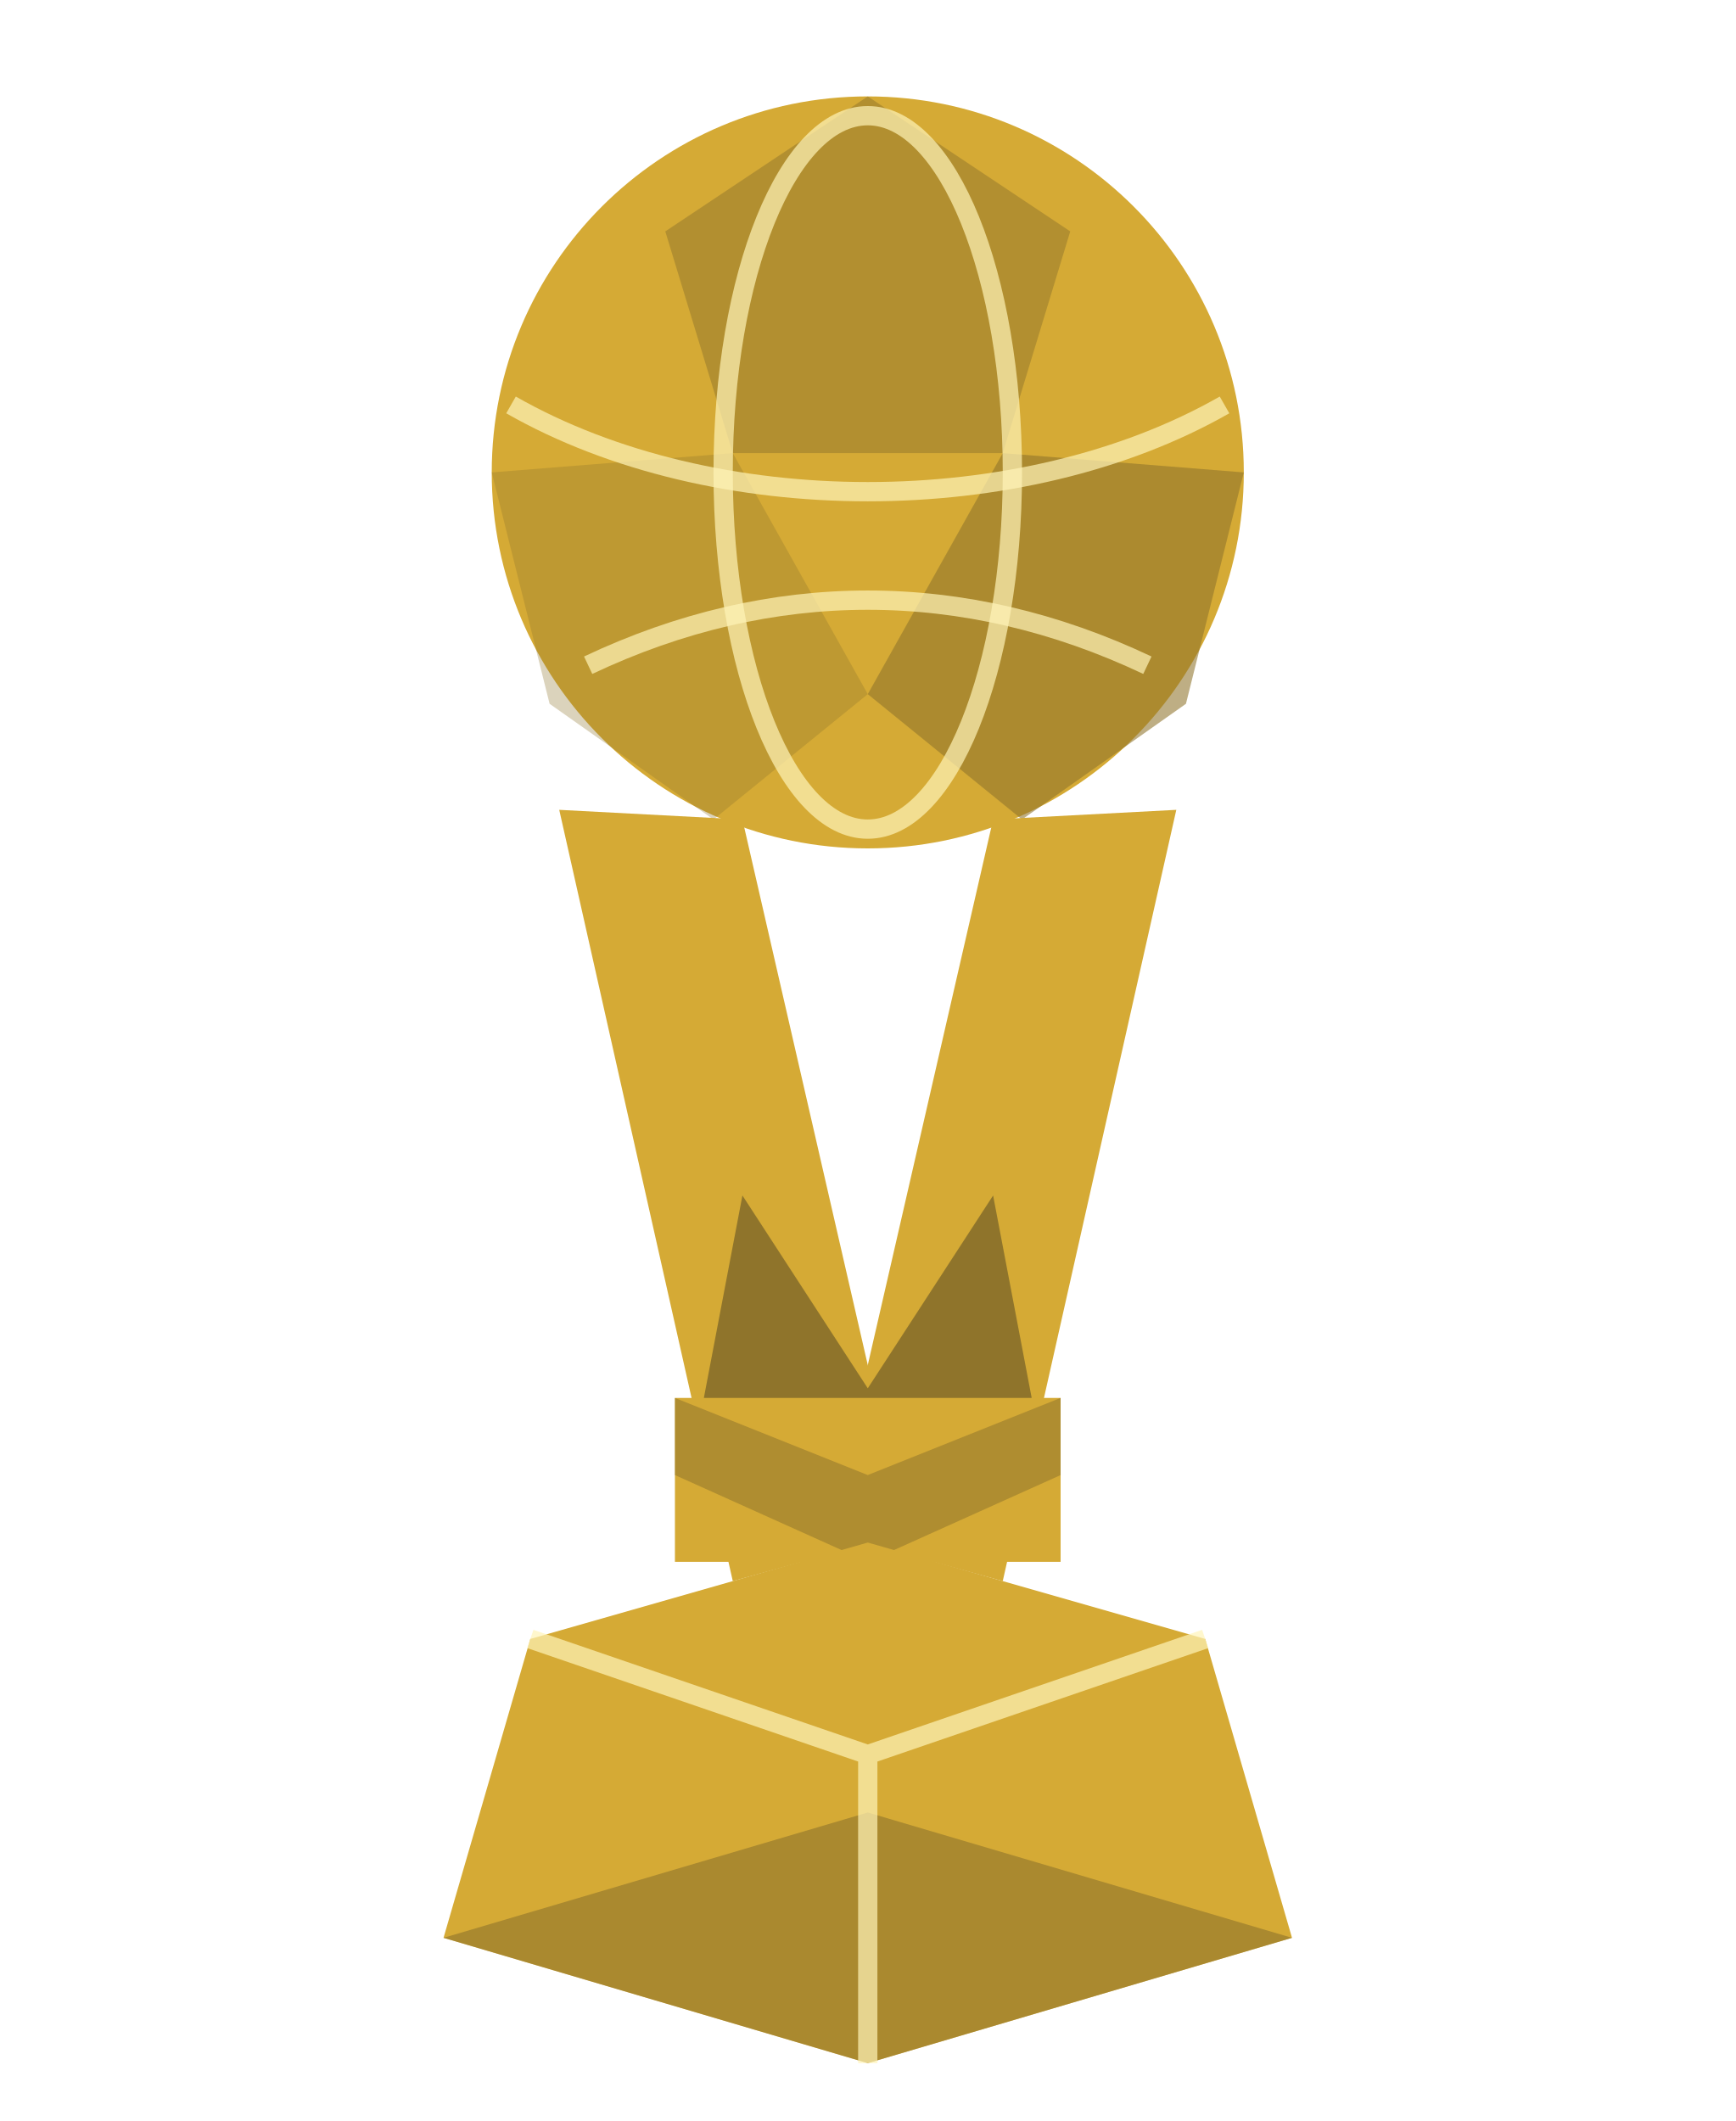
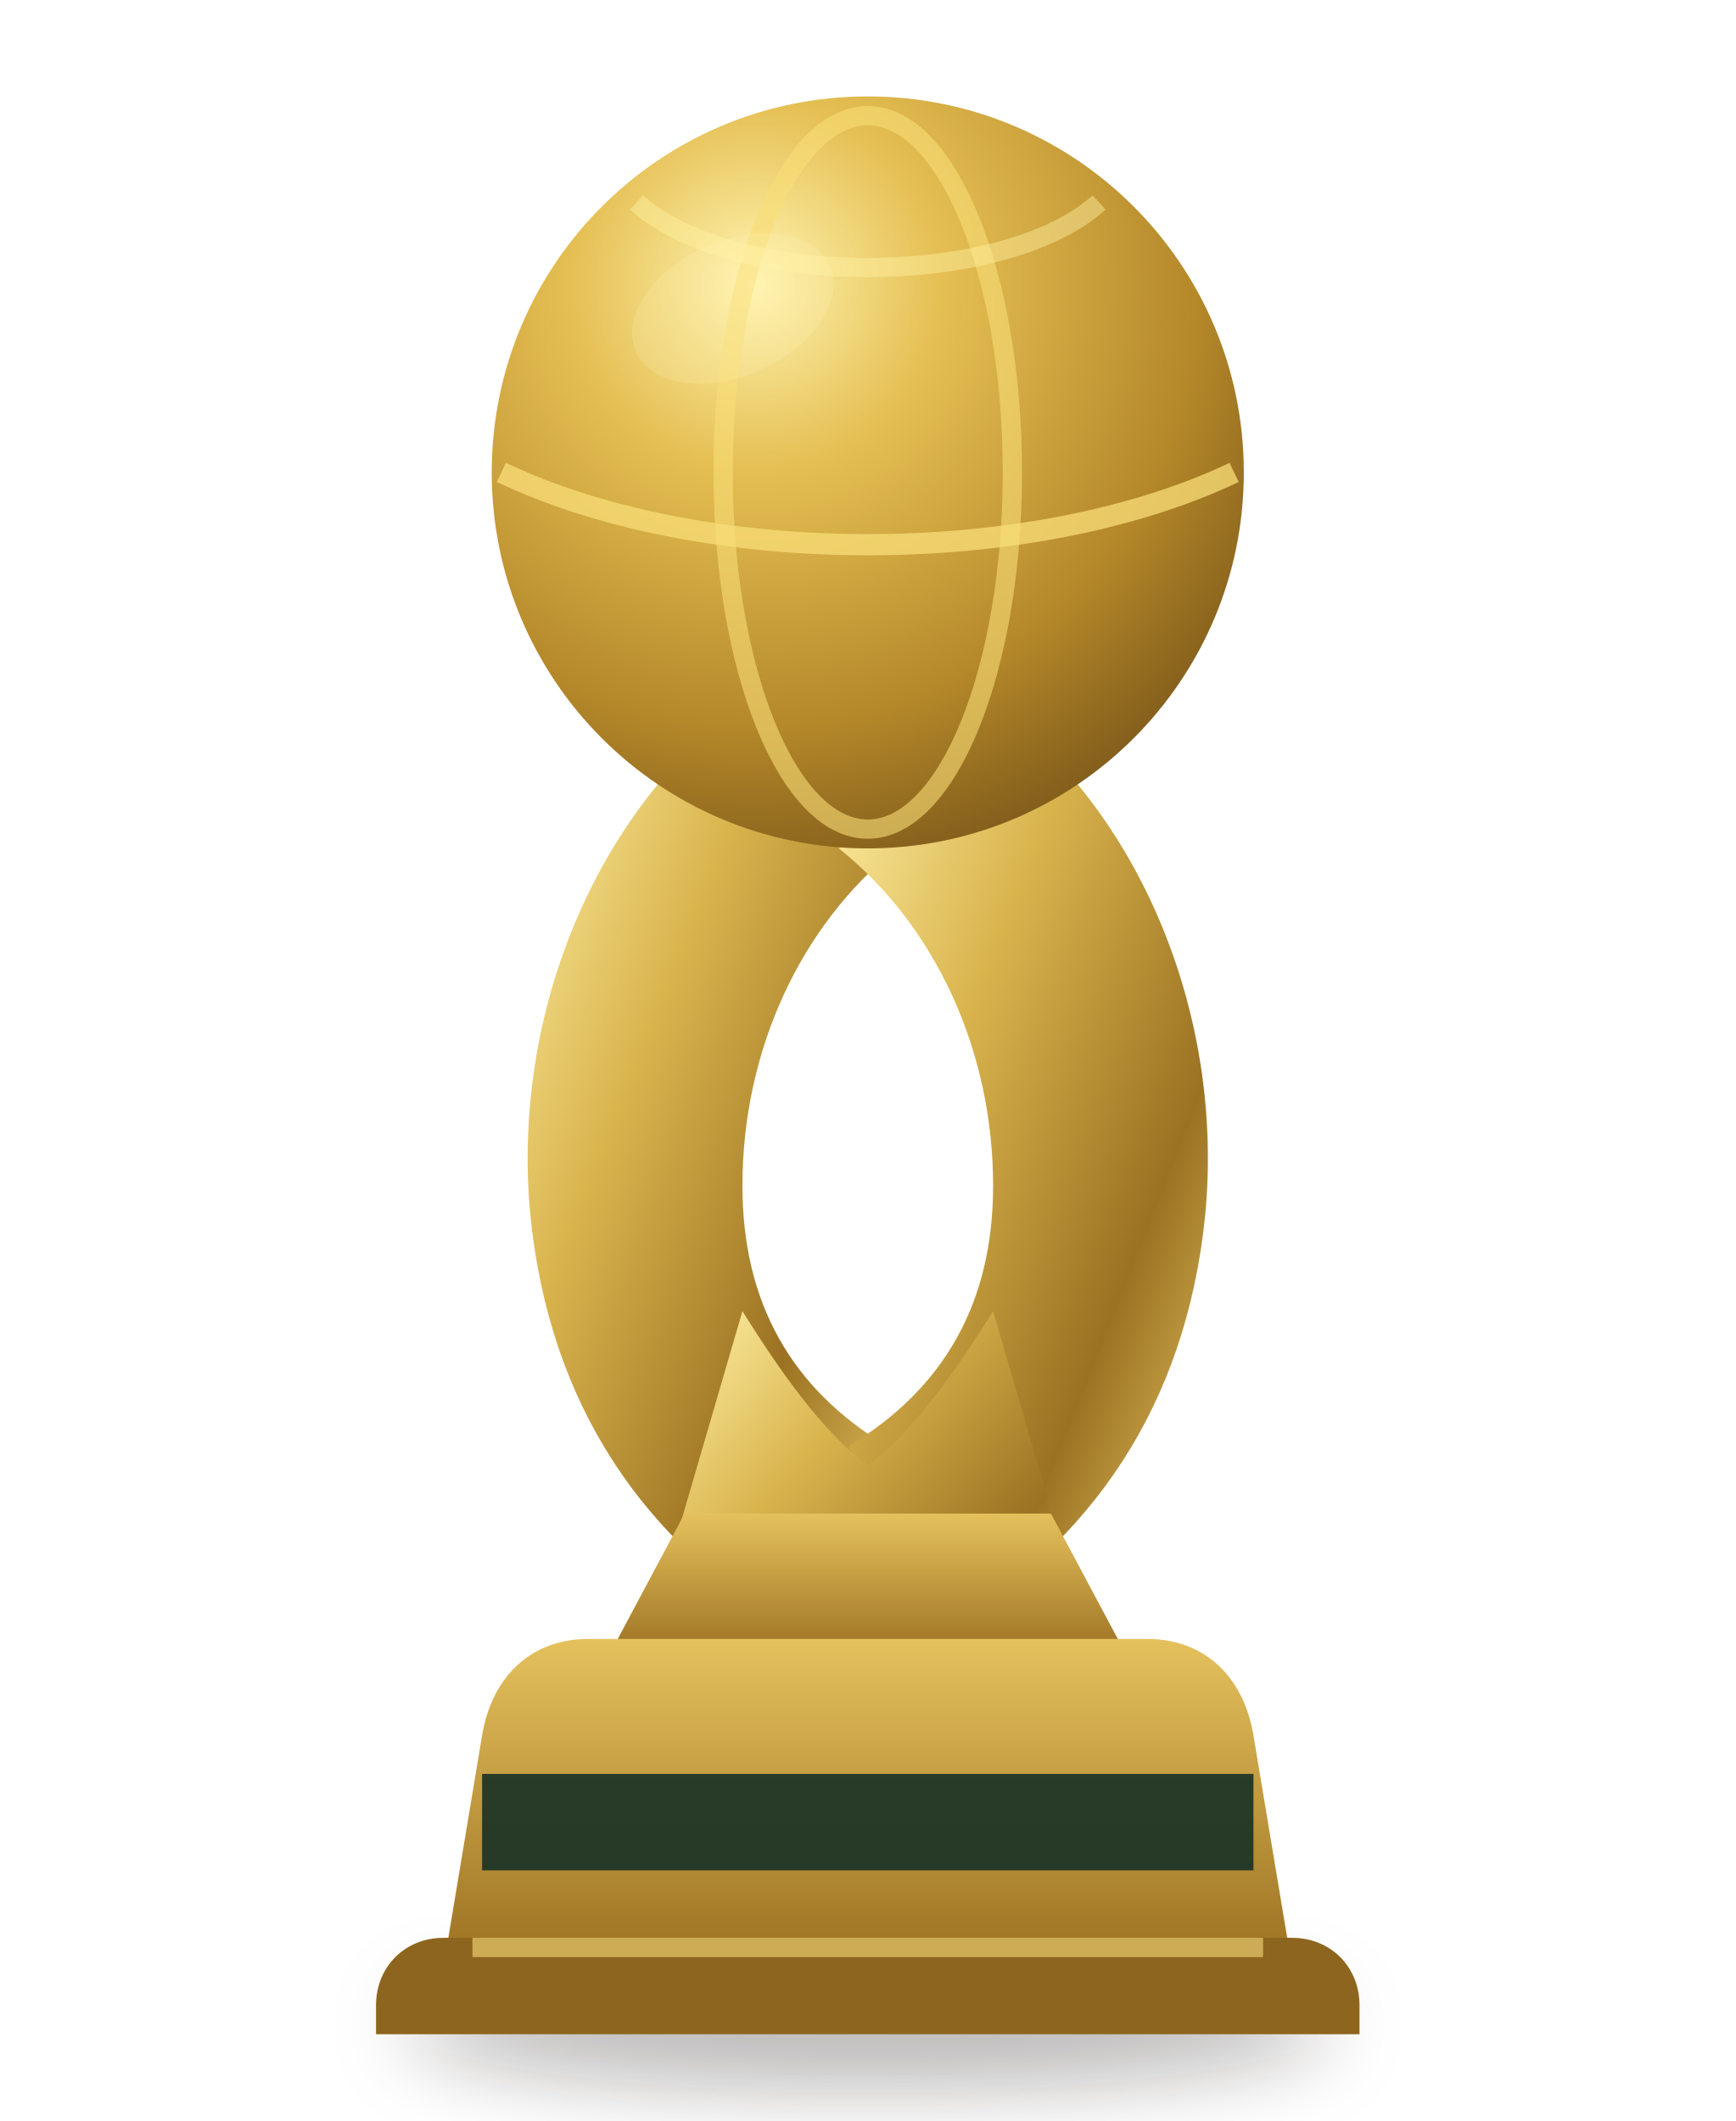
<svg xmlns="http://www.w3.org/2000/svg" viewBox="0 0 180 220">
-   <style>
-     :root { color: #d5aa35; }
-     .body { fill: currentColor; }
-     .shade { fill: #8f742b; }
-     .line { fill: none; stroke: #fff4b8; stroke-width: 2; opacity: .7; }
-   </style>
+   <defs>
+     <linearGradient id="gold" x1="0" y1="0" x2="1" y2="1">
+       <stop offset="0" stop-color="#fff0a6" />
+       <stop offset=".34" stop-color="#d9b44d" />
+       <stop offset=".7" stop-color="#9b7222" />
+       <stop offset="1" stop-color="#f0cf68" />
+     </linearGradient>
+     <radialGradient id="globe" cx=".35" cy=".25" r=".82">
+       <stop offset="0" stop-color="#fff4b0" />
+       <stop offset=".3" stop-color="#e5bf53" />
+       <stop offset=".72" stop-color="#b48729" />
+       <stop offset="1" stop-color="#7d591a" />
+     </radialGradient>
+     <linearGradient id="base" x1="0" y1="0" x2="0" y2="1">
+       <stop offset="0" stop-color="#e5c15d" />
+       <stop offset="1" stop-color="#9b7021" />
+     </linearGradient>
+     <filter id="shadow" x="-30%" y="-30%" width="160%" height="180%">
+       <feGaussianBlur stdDeviation="4" />
+     </filter>
+   </defs>
  <g role="presentation">
-     <circle class="body" cx="90" cy="49" r="39" />
-     <path class="shade" d="M90 10 69 24 76 47 104 47 111 24Z" opacity=".5" />
-     <path class="shade" d="m51 49 25-2 14 25-16 13-17-12Z" opacity=".32" />
-     <path class="shade" d="m129 49-25-2-14 25 16 13 17-12Z" opacity=".58" />
-     <path class="line" d="M53 42c21 12 53 12 74 0M61 69c19-9 39-9 58 0" />
-     <ellipse class="line" cx="90" cy="49" rx="15" ry="37" />
-     <path class="body" d="m58 84 19 1 17 74-18 5Z" />
-     <path class="body" d="m122 84-19 1-17 74 18 5Z" />
-     <path class="shade" d="m77 124 13 20 13-20 4 21-17 20-17-20Z" />
-     <path class="body" d="M70 145h40v17H70z" />
-     <path class="shade" d="m70 145 20 8 20-8v8l-20 9-20-9Z" opacity=".55" />
-     <path class="body" d="m55 170 35-10 35 10 9 31-44 13-44-13Z" />
-     <path class="shade" d="m46 201 44-13 44 13-44 13Z" opacity=".62" />
-     <path class="line" d="m55 170 35 12 35-12M90 182v32" opacity=".45" />
+     <ellipse cx="90" cy="210" rx="48" ry="7" fill="#14100b" opacity=".28" filter="url(#shadow)" />
+     <path d="M77 73C62 84 53 105 55 126c2 20 12 34 27 43l10-19c-10-6-15-15-15-27 0-14 6-27 16-35Z" fill="url(#gold)" />
+     <path d="M103 73c15 11 24 32 22 53-2 20-12 34-27 43l-10-19c10-6 15-15 15-27 0-14-6-27-16-35Z" fill="url(#gold)" />
+     <path d="M77 136c5 8 9 13 13 16 4-3 8-8 13-16l7 24c-5 9-12 15-20 20-8-5-15-11-20-20Z" fill="url(#gold)" />
+     <circle cx="90" cy="49" r="39" fill="url(#globe)" />
+     <path d="M52 49c21 10 55 10 76 0" fill="none" stroke="#f9dd76" stroke-width="2.2" opacity=".76" />
+     <ellipse cx="90" cy="49" rx="15" ry="37" fill="none" stroke="#f9dd76" stroke-width="2" opacity=".6" />
+     <path d="M66 21c10 9 38 9 48 0" fill="none" stroke="#fff1a1" stroke-width="2" opacity=".45" />
+     <ellipse cx="76" cy="32" rx="11" ry="7" fill="#fff5bc" opacity=".18" transform="rotate(-24 76 32)" />
+     <path d="M71 157h38l8 15H63Z" fill="url(#base)" />
+     <path d="M61 170h58c6 0 10 4 11 10l4 24H46l4-24c1-6 5-10 11-10Z" fill="url(#base)" />
+     <path d="M50 184h80v10H50Z" fill="#173126" opacity=".9" />
+     <path d="M46 201h88c4 0 7 3 7 7v3H39v-3c0-4 3-7 7-7Z" fill="#8e651e" />
+     <path d="M49 202h82" fill="none" stroke="#f5d978" stroke-width="2" opacity=".62" />
  </g>
</svg>
